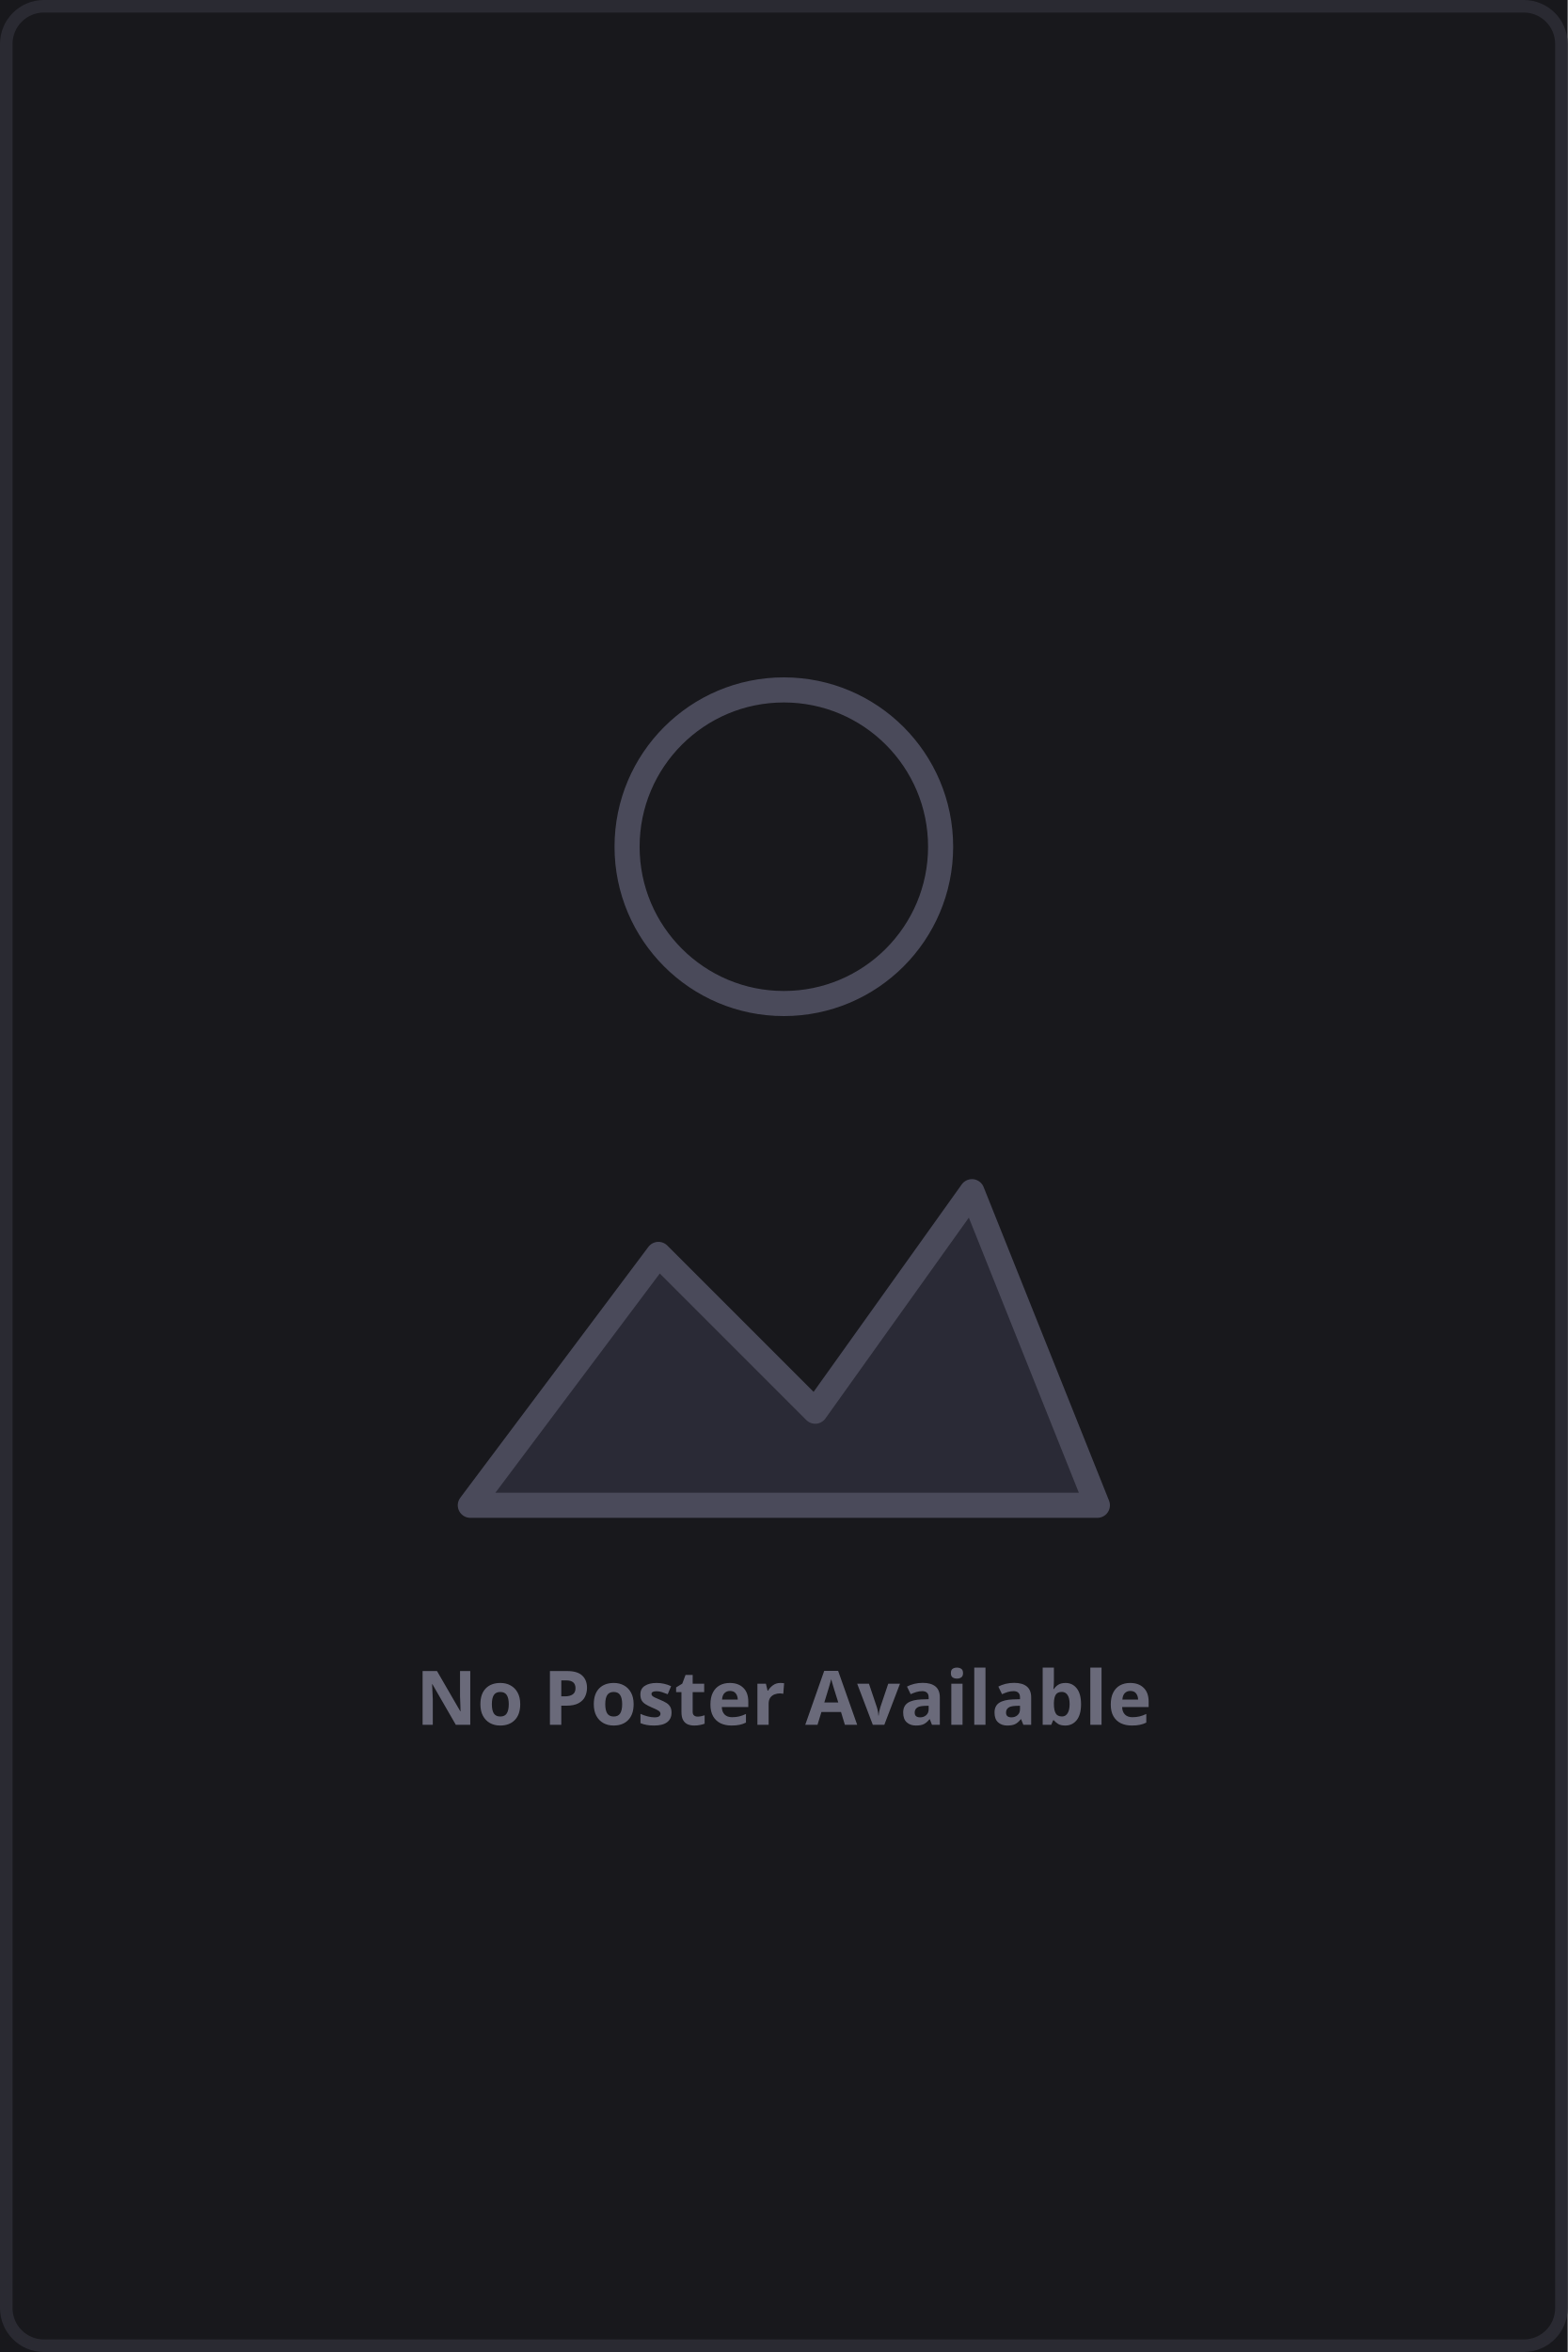
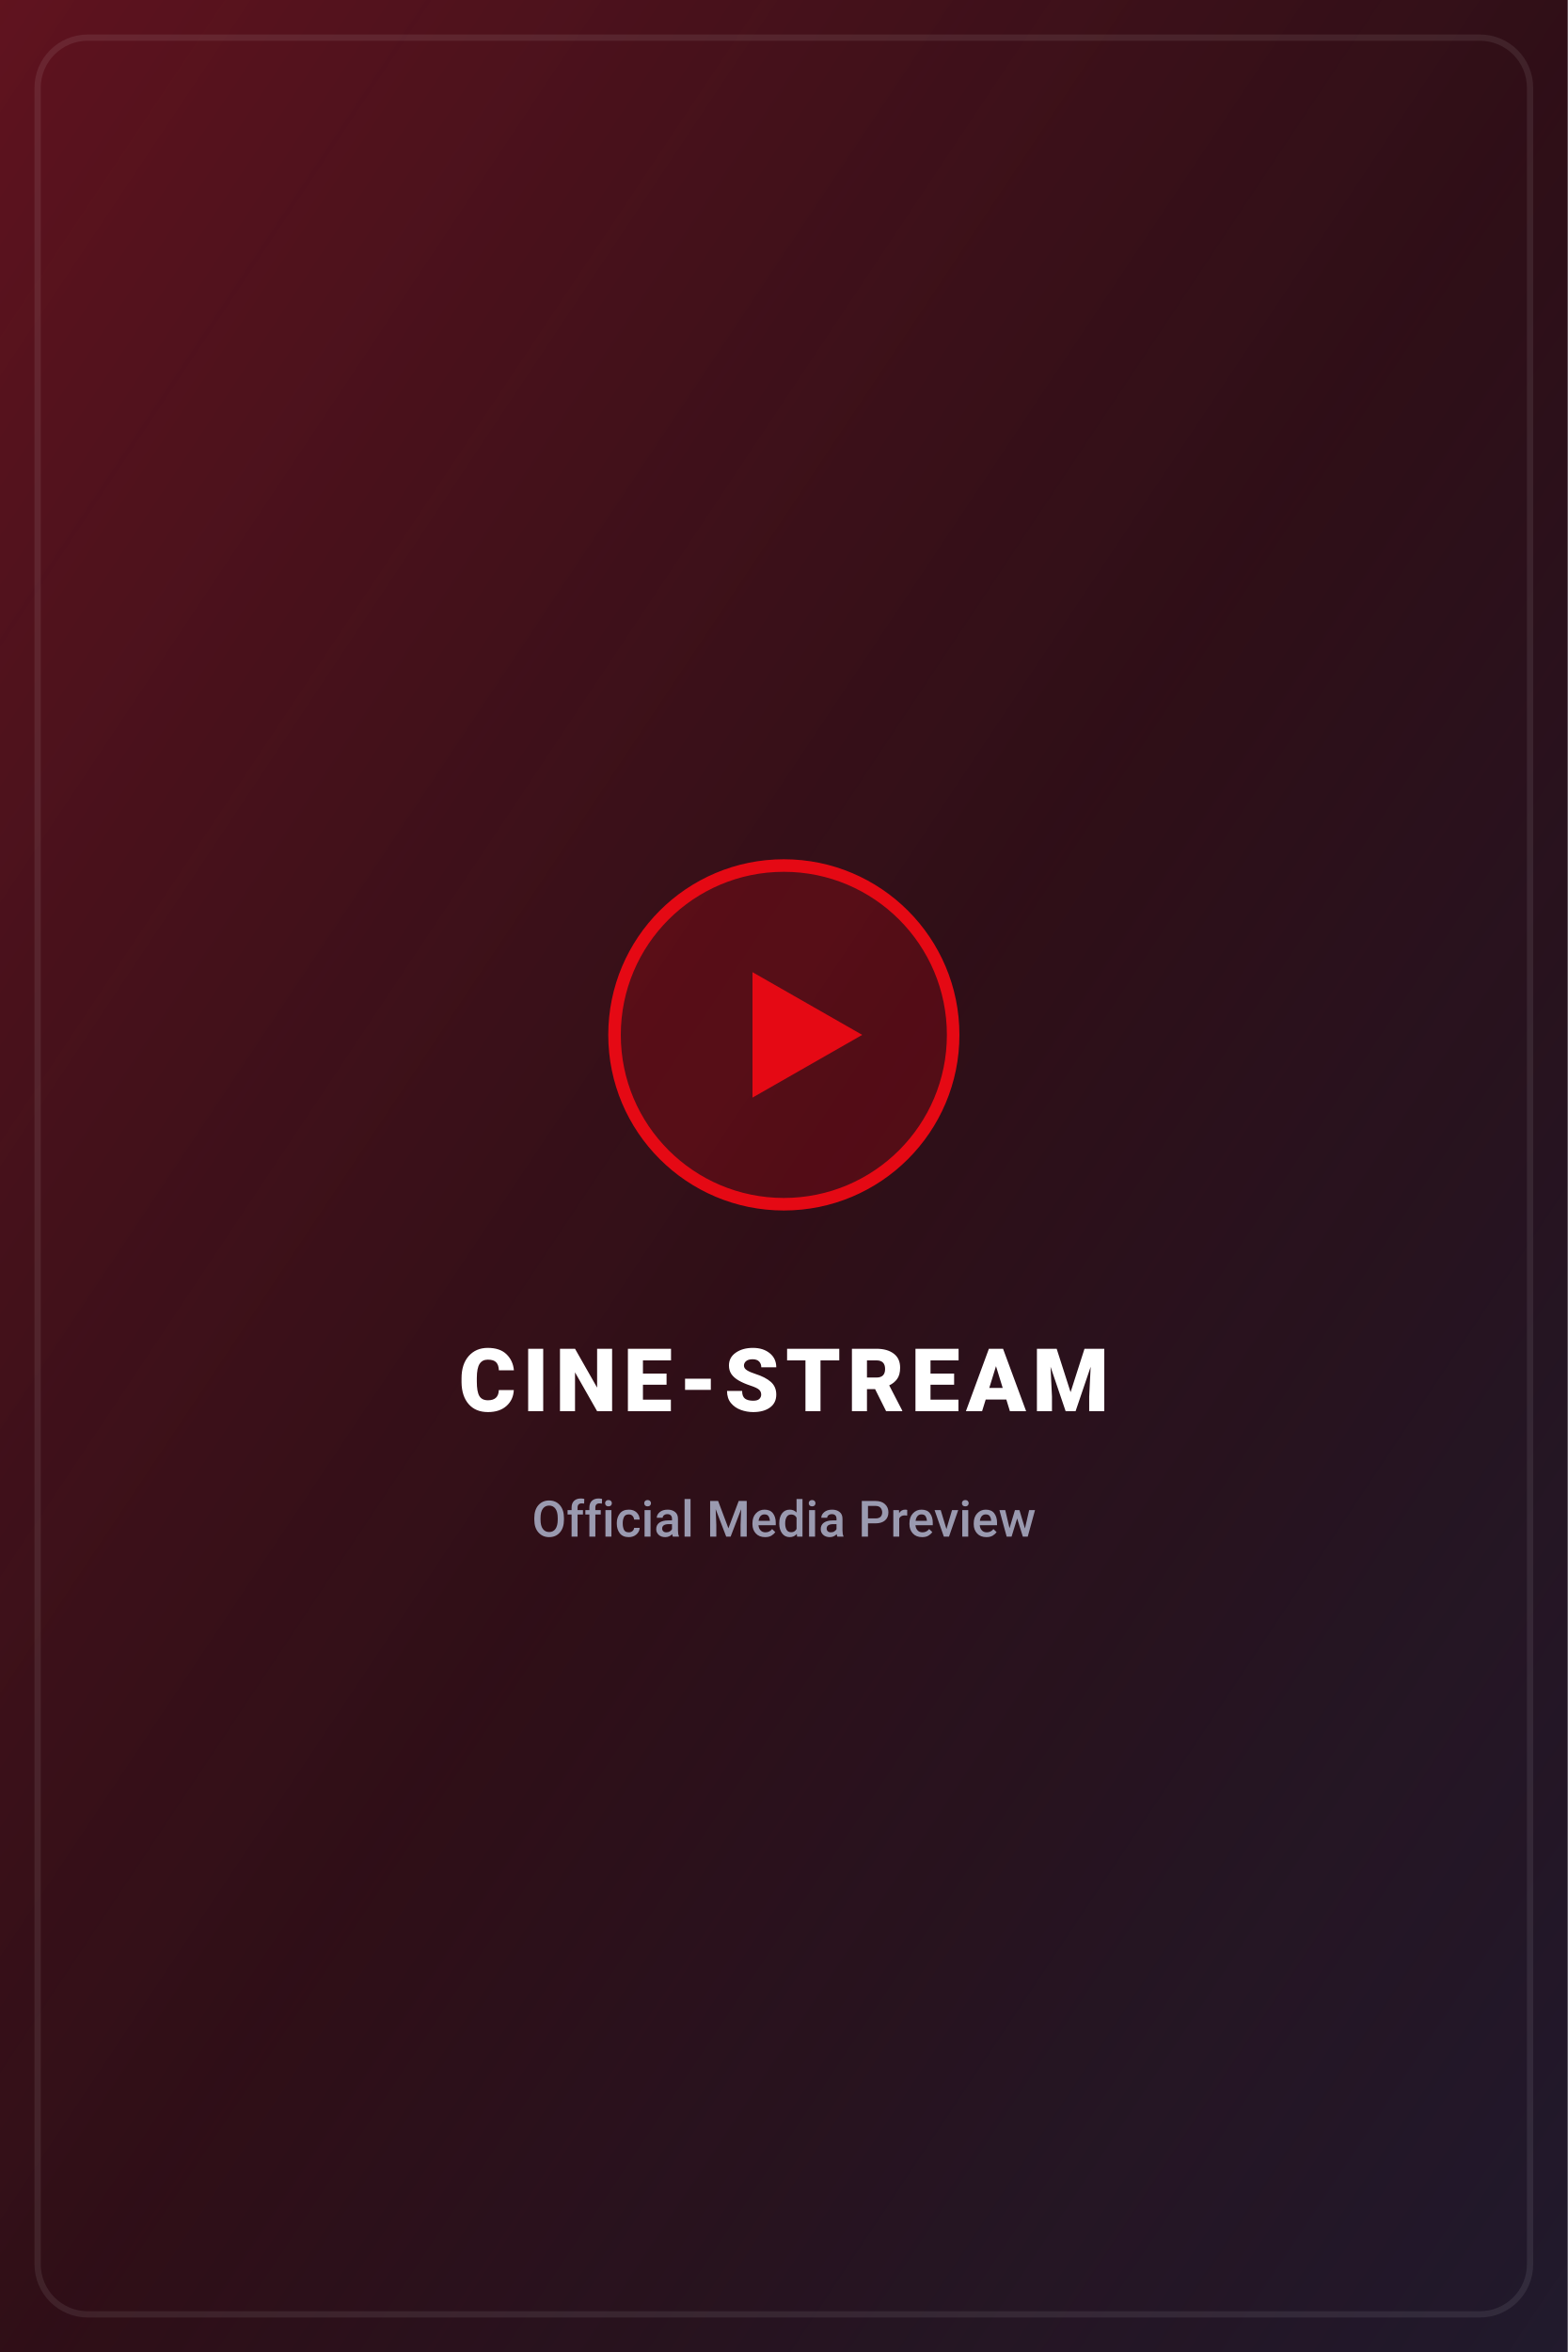
<svg xmlns="http://www.w3.org/2000/svg" width="500" height="750" viewBox="0 0 500 750" fill="none">
-   <rect width="500" height="750" fill="#18181c" />
-   <rect x="2" y="2" width="496" height="746" rx="12" stroke="#2a2a32" stroke-width="4" />
-   <path d="M250 320C277.614 320 300 297.614 300 270C300 242.386 277.614 220 250 220C222.386 220 200 242.386 200 270C200 297.614 222.386 320 250 320Z" stroke="#4a4a5a" stroke-width="8" stroke-linecap="round" stroke-linejoin="round" />
-   <path d="M150 480L210 400L260 450L310 380L350 480H150Z" fill="#2a2a36" stroke="#4a4a5a" stroke-width="8" stroke-linecap="round" stroke-linejoin="round" />
-   <text x="250" y="550" font-family="'Outfit', sans-serif" font-size="24" font-weight="600" fill="#6a6a7a" text-anchor="middle">No Poster Available</text>
+   <defs>
+     <linearGradient id="bgGrad" x1="0%" y1="0%" x2="100%" y2="100%">
+       <stop offset="0%" stop-color="#181824" />
+       <stop offset="50%" stop-color="#0f0f18" />
+       <stop offset="100%" stop-color="#1c1a2e" />
+     </linearGradient>
+     <linearGradient id="brandGlow" x1="0%" y1="0%" x2="100%" y2="100%">
+       <stop offset="0%" stop-color="#e50914" stop-opacity="0.35" />
+       <stop offset="100%" stop-color="#831010" stop-opacity="0.05" />
+     </linearGradient>
+   </defs>
+   <rect width="500" height="750" fill="url(#bgGrad)" />
+   <rect width="500" height="750" fill="url(#brandGlow)" />
+   <rect x="12" y="12" width="476" height="726" rx="16" stroke="rgba(255,255,255,0.08)" stroke-width="2" />
+   <g transform="translate(190, 270)">
+     <circle cx="60" cy="60" r="54" fill="rgba(229, 9, 20, 0.2)" stroke="#e50914" stroke-width="4" />
+     <polygon points="50,40 85,60 50,80" fill="#e50914" />
+   </g>
+   <text x="250" y="450" font-family="-apple-system, BlinkMacSystemFont, 'Segoe UI', Roboto, sans-serif" font-size="28" font-weight="800" fill="#ffffff" text-anchor="middle" letter-spacing="2">CINE-STREAM</text>
+   <text x="250" y="490" font-family="-apple-system, BlinkMacSystemFont, 'Segoe UI', Roboto, sans-serif" font-size="16" font-weight="500" fill="#9a9ab0" text-anchor="middle">Official Media Preview</text>
</svg>
